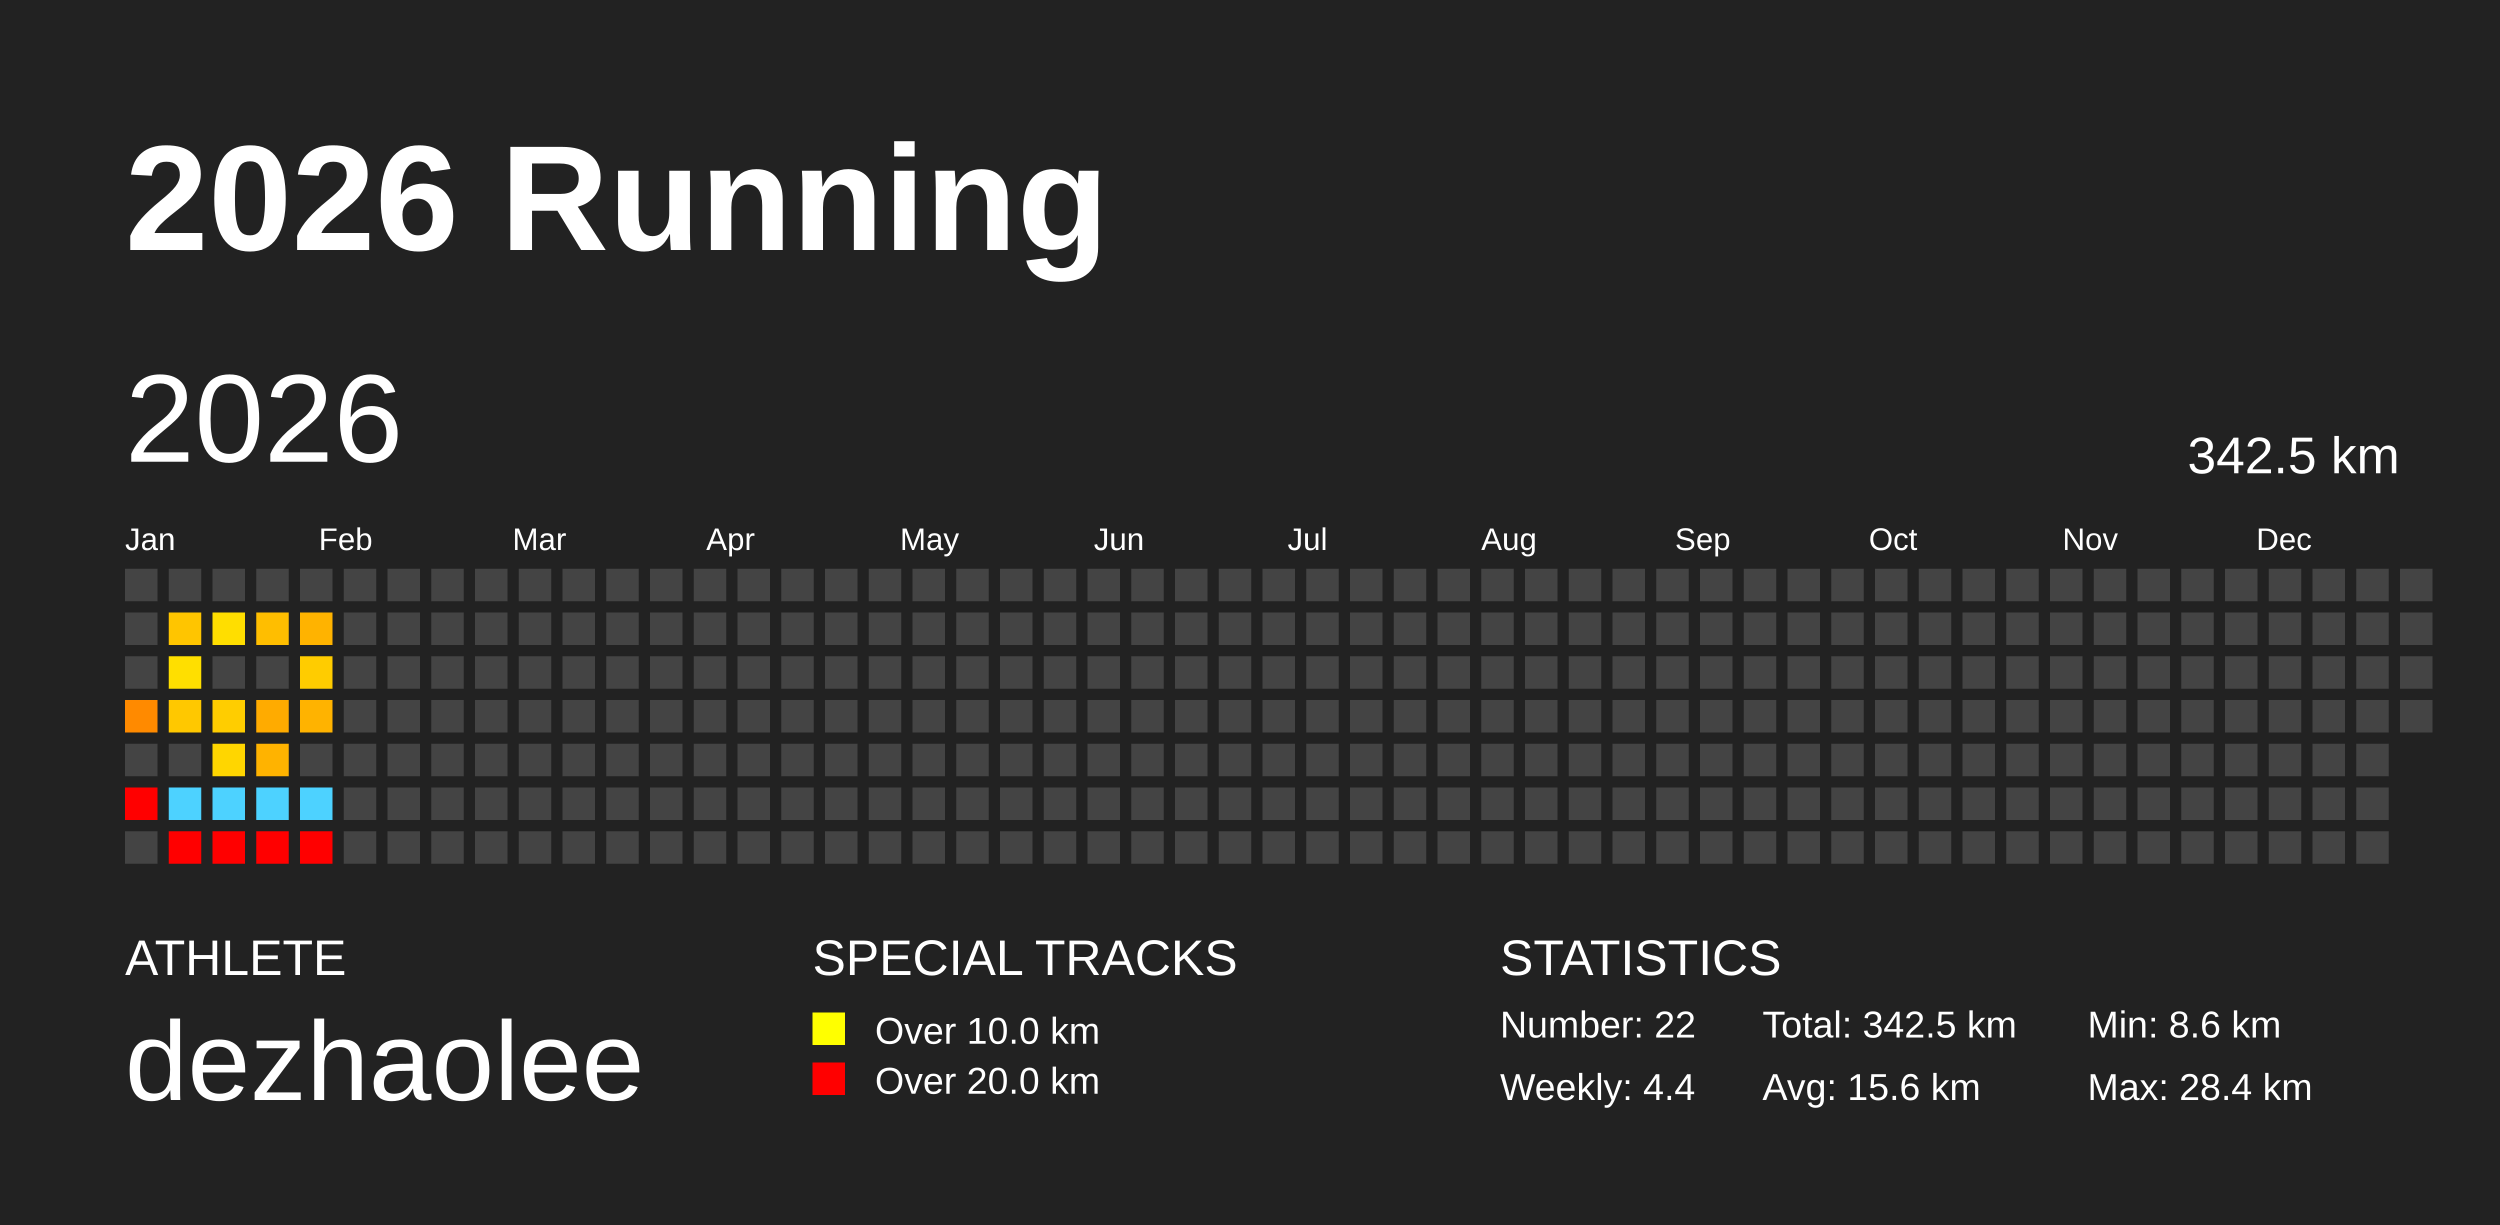
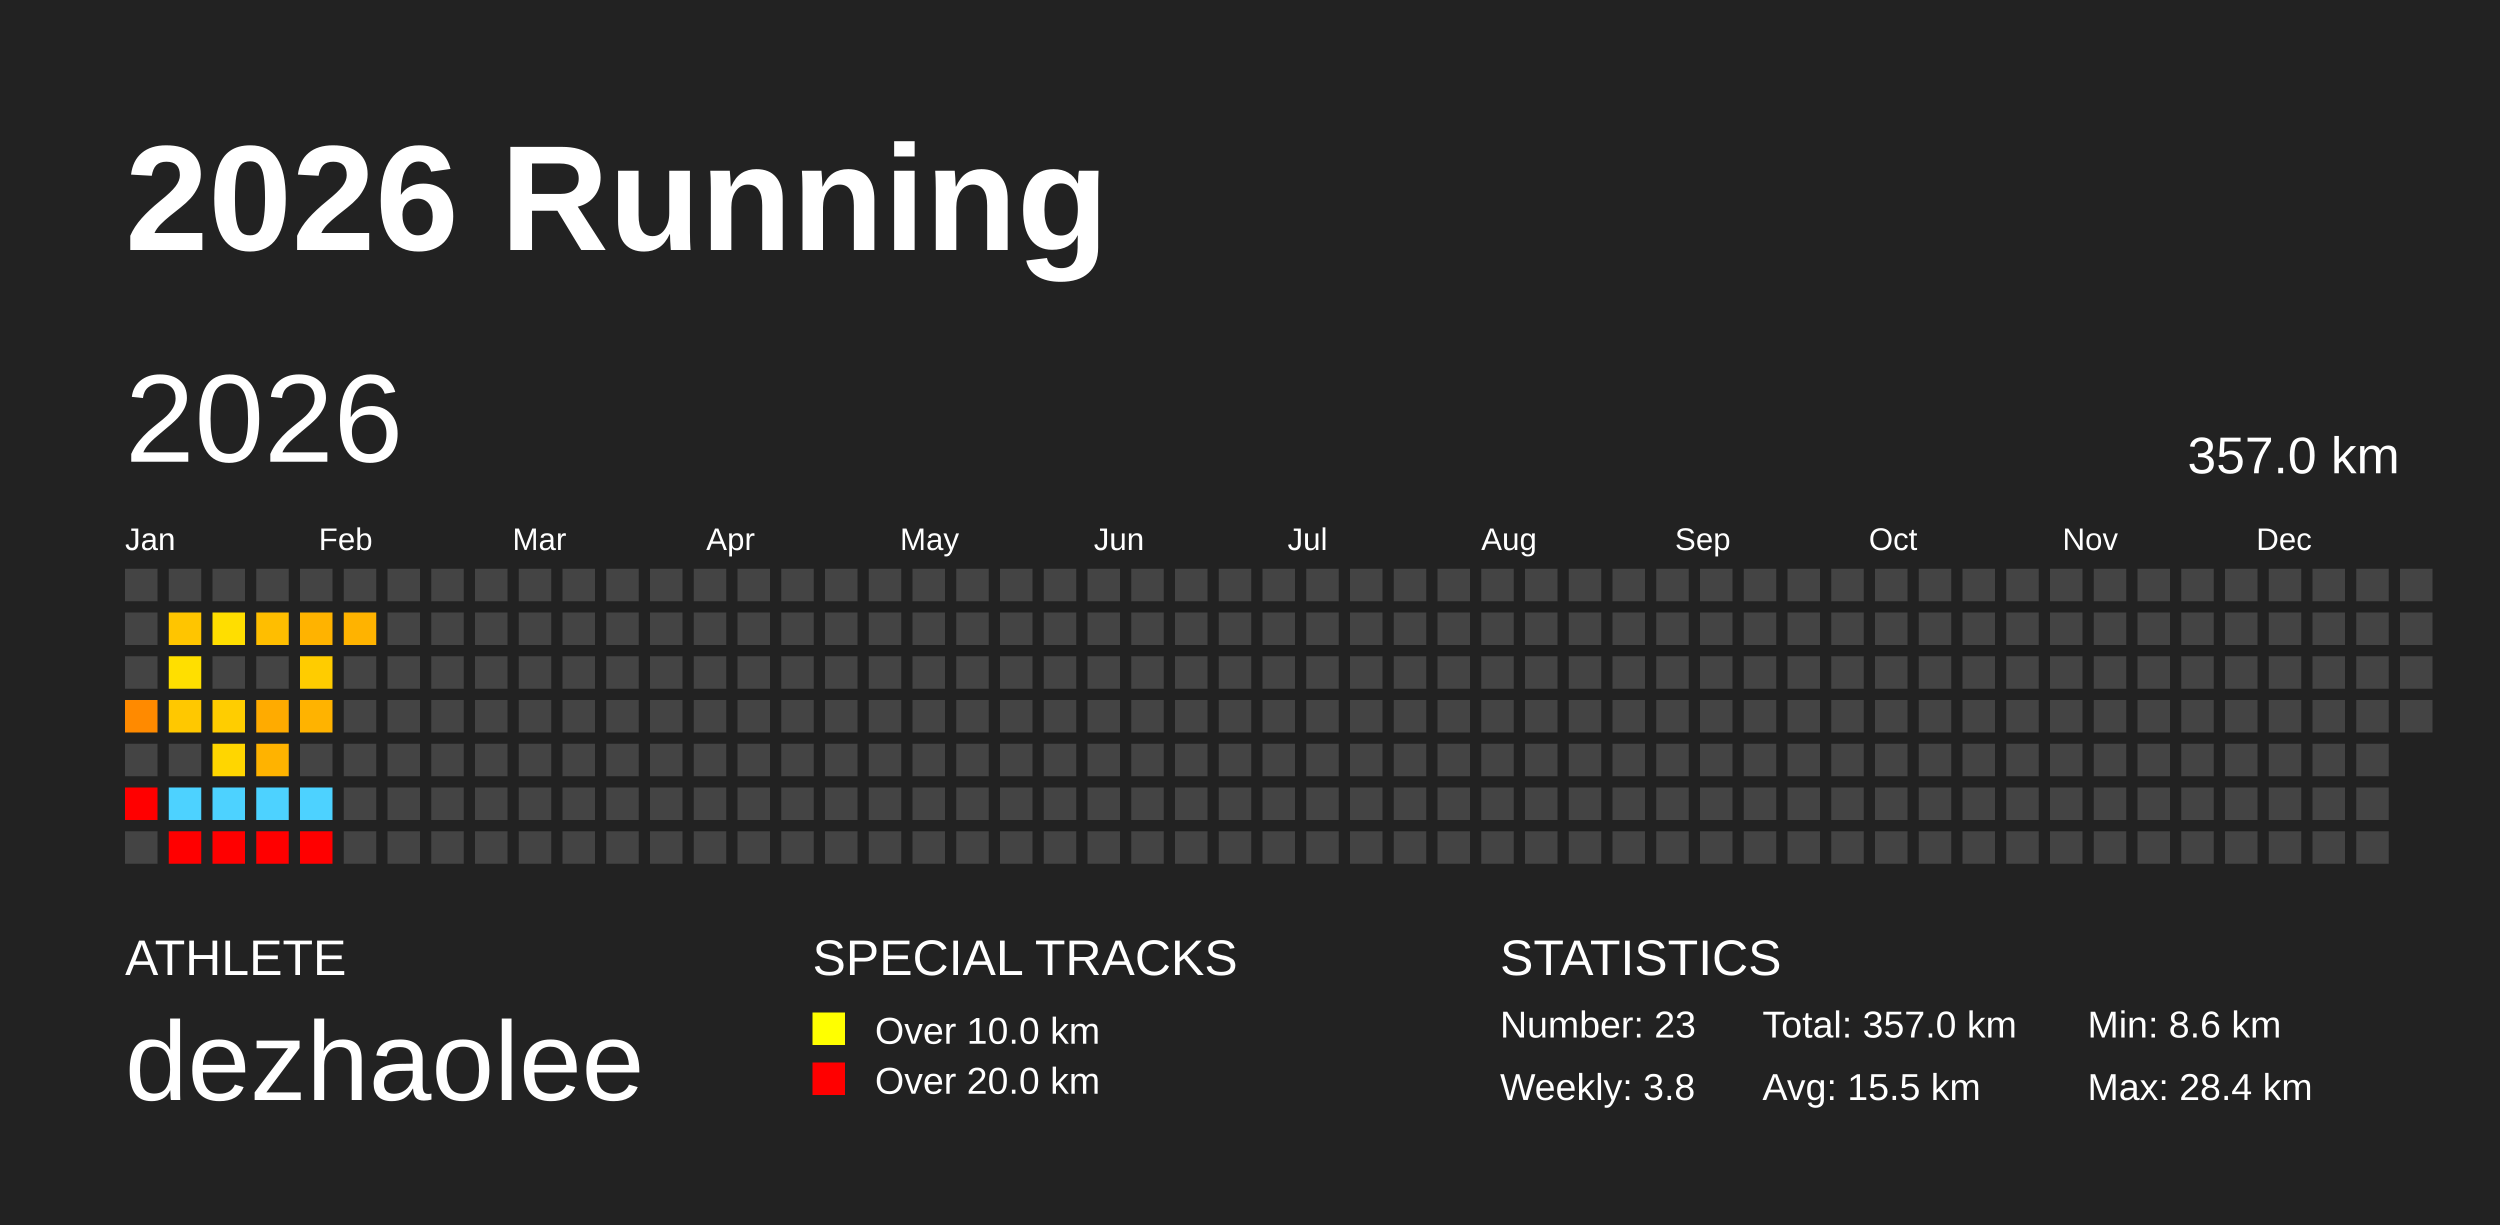
<svg xmlns="http://www.w3.org/2000/svg" baseProfile="full" height="98mm" version="1.1" viewBox="0,0,200,98" width="200mm">
  <defs />
  <rect fill="#222222" height="98" width="200" x="0" y="0" />
  <text fill="#FFFFFF" style="font-size:12px; font-family:Arial; font-weight:bold;" x="10" y="20">2026 Running</text>
  <text fill="#FFFFFF" style="font-size:4px; font-family:Arial" x="10" y="78">ATHLETE</text>
  <text fill="#FFFFFF" style="font-size:9px; font-family:Arial" x="10" y="88">dezhaolee</text>
  <text fill="#FFFFFF" style="font-size:4px; font-family:Arial" x="65" y="78">SPECIAL TRACKS</text>
  <rect fill="yellow" height="2.6" width="2.6" x="65" y="81" />
  <text fill="#FFFFFF" style="font-size:3px; font-family:Arial" x="70" y="83.5">Over 10.0 km</text>
  <rect fill="red" height="2.6" width="2.6" x="65" y="85" />
  <text fill="#FFFFFF" style="font-size:3px; font-family:Arial" x="70" y="87.5">Over 20.0 km</text>
  <text fill="#FFFFFF" style="font-size:4px; font-family:Arial" x="120" y="78">STATISTICS</text>
-   <text fill="#FFFFFF" style="font-size:3px; font-family:Arial" x="120" y="83">Number: 22</text>
-   <text fill="#FFFFFF" style="font-size:3px; font-family:Arial" x="120" y="88">Weekly: 4.4</text>
-   <text fill="#FFFFFF" style="font-size:3px; font-family:Arial" x="141" y="83">Total: 342.5 km</text>
-   <text fill="#FFFFFF" style="font-size:3px; font-family:Arial" x="141" y="88">Avg: 15.6 km</text>
+   <text fill="#FFFFFF" style="font-size:3px; font-family:Arial" x="120" y="83">Number: 23</text>
+   <text fill="#FFFFFF" style="font-size:3px; font-family:Arial" x="120" y="88">Weekly: 3.8</text>
+   <text fill="#FFFFFF" style="font-size:3px; font-family:Arial" x="141" y="83">Total: 357.0 km</text>
+   <text fill="#FFFFFF" style="font-size:3px; font-family:Arial" x="141" y="88">Avg: 15.5 km</text>
  <text fill="#FFFFFF" style="font-size:3px; font-family:Arial" x="167" y="83">Min: 8.6 km</text>
  <text fill="#FFFFFF" style="font-size:3px; font-family:Arial" x="167" y="88">Max: 28.4 km</text>
  <text dominant-baseline="hanging" fill="#FFFFFF" style="font-size:10.0px; font-family:Arial;" x="10" y="30">2026</text>
-   <text dominant-baseline="hanging" fill="#FFFFFF" style="font-size:4.125px; font-family:Arial;" x="175" y="35">342.5 km</text>
+   <text dominant-baseline="hanging" fill="#FFFFFF" style="font-size:4.125px; font-family:Arial;" x="175" y="35">357.0 km</text>
  <text fill="#FFFFFF" style="font-size:2.5px; font-family:Arial" x="10.0" y="44">Jan</text>
  <text fill="#FFFFFF" style="font-size:2.5px; font-family:Arial" x="25.5" y="44">Feb</text>
  <text fill="#FFFFFF" style="font-size:2.5px; font-family:Arial" x="41.0" y="44">Mar</text>
  <text fill="#FFFFFF" style="font-size:2.5px; font-family:Arial" x="56.5" y="44">Apr</text>
  <text fill="#FFFFFF" style="font-size:2.5px; font-family:Arial" x="72.0" y="44">May</text>
  <text fill="#FFFFFF" style="font-size:2.5px; font-family:Arial" x="87.5" y="44">Jun</text>
  <text fill="#FFFFFF" style="font-size:2.5px; font-family:Arial" x="103.0" y="44">Jul</text>
  <text fill="#FFFFFF" style="font-size:2.5px; font-family:Arial" x="118.5" y="44">Aug</text>
  <text fill="#FFFFFF" style="font-size:2.5px; font-family:Arial" x="134.0" y="44">Sep</text>
  <text fill="#FFFFFF" style="font-size:2.5px; font-family:Arial" x="149.5" y="44">Oct</text>
  <text fill="#FFFFFF" style="font-size:2.5px; font-family:Arial" x="165.0" y="44">Nov</text>
  <text fill="#FFFFFF" style="font-size:2.5px; font-family:Arial" x="180.5" y="44">Dec</text>
  <rect fill="#444444" height="2.6" width="2.6" x="10.0" y="45.5" />
  <rect fill="#444444" height="2.6" width="2.6" x="10.0" y="49.0" />
  <rect fill="#444444" height="2.6" width="2.6" x="10.0" y="52.5" />
  <rect fill="#ff8a00" height="2.6" width="2.6" x="10.0" y="56.0" />
  <rect fill="#444444" height="2.6" width="2.6" x="10.0" y="59.5" />
  <rect fill="red" height="2.6" width="2.6" x="10.0" y="63.0" />
  <rect fill="#444444" height="2.6" width="2.6" x="10.0" y="66.5" />
  <rect fill="#444444" height="2.6" width="2.6" x="13.5" y="45.5" />
  <rect fill="#ffc500" height="2.6" width="2.6" x="13.5" y="49.0" />
  <rect fill="#ffdf00" height="2.6" width="2.6" x="13.5" y="52.5" />
  <rect fill="#ffc800" height="2.6" width="2.6" x="13.5" y="56.0" />
  <rect fill="#444444" height="2.6" width="2.6" x="13.5" y="59.5" />
  <rect fill="#4dd2ff" height="2.6" width="2.6" x="13.5" y="63.0" />
  <rect fill="red" height="2.6" width="2.6" x="13.5" y="66.5" />
  <rect fill="#444444" height="2.6" width="2.6" x="17.0" y="45.5" />
  <rect fill="#ffde00" height="2.6" width="2.6" x="17.0" y="49.0" />
  <rect fill="#444444" height="2.6" width="2.6" x="17.0" y="52.5" />
  <rect fill="#ffcd00" height="2.6" width="2.6" x="17.0" y="56.0" />
  <rect fill="#ffd600" height="2.6" width="2.6" x="17.0" y="59.5" />
  <rect fill="#4dd2ff" height="2.6" width="2.6" x="17.0" y="63.0" />
  <rect fill="red" height="2.6" width="2.6" x="17.0" y="66.5" />
  <rect fill="#444444" height="2.6" width="2.6" x="20.5" y="45.5" />
  <rect fill="#ffbe00" height="2.6" width="2.6" x="20.5" y="49.0" />
  <rect fill="#444444" height="2.6" width="2.6" x="20.5" y="52.5" />
  <rect fill="#ffab00" height="2.6" width="2.6" x="20.5" y="56.0" />
  <rect fill="#ffb300" height="2.6" width="2.6" x="20.5" y="59.5" />
  <rect fill="#4dd2ff" height="2.6" width="2.6" x="20.5" y="63.0" />
  <rect fill="red" height="2.6" width="2.6" x="20.5" y="66.5" />
  <rect fill="#444444" height="2.6" width="2.6" x="24.0" y="45.5" />
  <rect fill="#ffb300" height="2.6" width="2.6" x="24.0" y="49.0" />
  <rect fill="#ffcc00" height="2.6" width="2.6" x="24.0" y="52.5" />
  <rect fill="#ffb300" height="2.6" width="2.6" x="24.0" y="56.0" />
  <rect fill="#444444" height="2.6" width="2.6" x="24.0" y="59.5" />
  <rect fill="#4dd2ff" height="2.6" width="2.6" x="24.0" y="63.0" />
  <rect fill="red" height="2.6" width="2.6" x="24.0" y="66.5" />
  <rect fill="#444444" height="2.6" width="2.6" x="27.5" y="45.5" />
-   <rect fill="#444444" height="2.6" width="2.6" x="27.5" y="49.0" />
+   <rect fill="#ffb300" height="2.6" width="2.6" x="27.5" y="49.0" />
  <rect fill="#444444" height="2.6" width="2.6" x="27.5" y="52.5" />
  <rect fill="#444444" height="2.6" width="2.6" x="27.5" y="56.0" />
  <rect fill="#444444" height="2.6" width="2.6" x="27.5" y="59.5" />
  <rect fill="#444444" height="2.6" width="2.6" x="27.5" y="63.0" />
  <rect fill="#444444" height="2.6" width="2.6" x="27.5" y="66.5" />
  <rect fill="#444444" height="2.6" width="2.6" x="31.0" y="45.5" />
  <rect fill="#444444" height="2.6" width="2.6" x="31.0" y="49.0" />
  <rect fill="#444444" height="2.6" width="2.6" x="31.0" y="52.5" />
  <rect fill="#444444" height="2.6" width="2.6" x="31.0" y="56.0" />
  <rect fill="#444444" height="2.6" width="2.6" x="31.0" y="59.5" />
  <rect fill="#444444" height="2.6" width="2.6" x="31.0" y="63.0" />
  <rect fill="#444444" height="2.6" width="2.6" x="31.0" y="66.5" />
  <rect fill="#444444" height="2.6" width="2.6" x="34.5" y="45.5" />
  <rect fill="#444444" height="2.6" width="2.6" x="34.5" y="49.0" />
  <rect fill="#444444" height="2.6" width="2.6" x="34.5" y="52.5" />
  <rect fill="#444444" height="2.6" width="2.6" x="34.5" y="56.0" />
  <rect fill="#444444" height="2.6" width="2.6" x="34.5" y="59.5" />
  <rect fill="#444444" height="2.6" width="2.6" x="34.5" y="63.0" />
  <rect fill="#444444" height="2.6" width="2.6" x="34.5" y="66.5" />
  <rect fill="#444444" height="2.6" width="2.6" x="38.0" y="45.5" />
  <rect fill="#444444" height="2.6" width="2.6" x="38.0" y="49.0" />
  <rect fill="#444444" height="2.6" width="2.6" x="38.0" y="52.5" />
  <rect fill="#444444" height="2.6" width="2.6" x="38.0" y="56.0" />
  <rect fill="#444444" height="2.6" width="2.6" x="38.0" y="59.5" />
  <rect fill="#444444" height="2.6" width="2.6" x="38.0" y="63.0" />
  <rect fill="#444444" height="2.6" width="2.6" x="38.0" y="66.5" />
  <rect fill="#444444" height="2.6" width="2.6" x="41.5" y="45.5" />
  <rect fill="#444444" height="2.6" width="2.6" x="41.5" y="49.0" />
  <rect fill="#444444" height="2.6" width="2.6" x="41.5" y="52.5" />
  <rect fill="#444444" height="2.6" width="2.6" x="41.5" y="56.0" />
  <rect fill="#444444" height="2.6" width="2.6" x="41.5" y="59.5" />
  <rect fill="#444444" height="2.6" width="2.6" x="41.5" y="63.0" />
  <rect fill="#444444" height="2.6" width="2.6" x="41.5" y="66.5" />
  <rect fill="#444444" height="2.6" width="2.6" x="45.0" y="45.5" />
  <rect fill="#444444" height="2.6" width="2.6" x="45.0" y="49.0" />
  <rect fill="#444444" height="2.6" width="2.6" x="45.0" y="52.5" />
  <rect fill="#444444" height="2.6" width="2.6" x="45.0" y="56.0" />
  <rect fill="#444444" height="2.6" width="2.6" x="45.0" y="59.5" />
  <rect fill="#444444" height="2.6" width="2.6" x="45.0" y="63.0" />
  <rect fill="#444444" height="2.6" width="2.6" x="45.0" y="66.5" />
  <rect fill="#444444" height="2.6" width="2.6" x="48.5" y="45.5" />
  <rect fill="#444444" height="2.6" width="2.6" x="48.5" y="49.0" />
  <rect fill="#444444" height="2.6" width="2.6" x="48.5" y="52.5" />
  <rect fill="#444444" height="2.6" width="2.6" x="48.5" y="56.0" />
  <rect fill="#444444" height="2.6" width="2.6" x="48.5" y="59.5" />
  <rect fill="#444444" height="2.6" width="2.6" x="48.5" y="63.0" />
  <rect fill="#444444" height="2.6" width="2.6" x="48.5" y="66.5" />
  <rect fill="#444444" height="2.6" width="2.6" x="52.0" y="45.5" />
  <rect fill="#444444" height="2.6" width="2.6" x="52.0" y="49.0" />
  <rect fill="#444444" height="2.6" width="2.6" x="52.0" y="52.5" />
  <rect fill="#444444" height="2.6" width="2.6" x="52.0" y="56.0" />
  <rect fill="#444444" height="2.6" width="2.6" x="52.0" y="59.5" />
  <rect fill="#444444" height="2.6" width="2.6" x="52.0" y="63.0" />
  <rect fill="#444444" height="2.6" width="2.6" x="52.0" y="66.5" />
  <rect fill="#444444" height="2.6" width="2.6" x="55.5" y="45.5" />
  <rect fill="#444444" height="2.6" width="2.6" x="55.5" y="49.0" />
  <rect fill="#444444" height="2.6" width="2.6" x="55.5" y="52.5" />
  <rect fill="#444444" height="2.6" width="2.6" x="55.5" y="56.0" />
  <rect fill="#444444" height="2.6" width="2.6" x="55.5" y="59.5" />
  <rect fill="#444444" height="2.6" width="2.6" x="55.5" y="63.0" />
  <rect fill="#444444" height="2.6" width="2.6" x="55.5" y="66.5" />
  <rect fill="#444444" height="2.6" width="2.6" x="59.0" y="45.5" />
  <rect fill="#444444" height="2.6" width="2.6" x="59.0" y="49.0" />
  <rect fill="#444444" height="2.6" width="2.6" x="59.0" y="52.5" />
  <rect fill="#444444" height="2.6" width="2.6" x="59.0" y="56.0" />
  <rect fill="#444444" height="2.6" width="2.6" x="59.0" y="59.5" />
  <rect fill="#444444" height="2.6" width="2.6" x="59.0" y="63.0" />
  <rect fill="#444444" height="2.6" width="2.6" x="59.0" y="66.5" />
  <rect fill="#444444" height="2.6" width="2.6" x="62.5" y="45.5" />
  <rect fill="#444444" height="2.6" width="2.6" x="62.5" y="49.0" />
  <rect fill="#444444" height="2.6" width="2.6" x="62.5" y="52.5" />
  <rect fill="#444444" height="2.6" width="2.6" x="62.5" y="56.0" />
  <rect fill="#444444" height="2.6" width="2.6" x="62.5" y="59.5" />
  <rect fill="#444444" height="2.6" width="2.6" x="62.5" y="63.0" />
  <rect fill="#444444" height="2.6" width="2.6" x="62.5" y="66.5" />
  <rect fill="#444444" height="2.6" width="2.6" x="66.0" y="45.5" />
  <rect fill="#444444" height="2.6" width="2.6" x="66.0" y="49.0" />
  <rect fill="#444444" height="2.6" width="2.6" x="66.0" y="52.5" />
  <rect fill="#444444" height="2.6" width="2.6" x="66.0" y="56.0" />
  <rect fill="#444444" height="2.6" width="2.6" x="66.0" y="59.5" />
  <rect fill="#444444" height="2.6" width="2.6" x="66.0" y="63.0" />
  <rect fill="#444444" height="2.6" width="2.6" x="66.0" y="66.5" />
  <rect fill="#444444" height="2.6" width="2.6" x="69.5" y="45.5" />
  <rect fill="#444444" height="2.6" width="2.6" x="69.5" y="49.0" />
  <rect fill="#444444" height="2.6" width="2.6" x="69.5" y="52.5" />
  <rect fill="#444444" height="2.6" width="2.6" x="69.5" y="56.0" />
  <rect fill="#444444" height="2.6" width="2.6" x="69.5" y="59.5" />
  <rect fill="#444444" height="2.6" width="2.6" x="69.5" y="63.0" />
  <rect fill="#444444" height="2.6" width="2.6" x="69.5" y="66.5" />
  <rect fill="#444444" height="2.6" width="2.6" x="73.0" y="45.5" />
  <rect fill="#444444" height="2.6" width="2.6" x="73.0" y="49.0" />
  <rect fill="#444444" height="2.6" width="2.6" x="73.0" y="52.5" />
  <rect fill="#444444" height="2.6" width="2.6" x="73.0" y="56.0" />
  <rect fill="#444444" height="2.6" width="2.6" x="73.0" y="59.5" />
  <rect fill="#444444" height="2.6" width="2.6" x="73.0" y="63.0" />
  <rect fill="#444444" height="2.6" width="2.6" x="73.0" y="66.5" />
  <rect fill="#444444" height="2.6" width="2.6" x="76.5" y="45.5" />
  <rect fill="#444444" height="2.6" width="2.6" x="76.5" y="49.0" />
  <rect fill="#444444" height="2.6" width="2.6" x="76.5" y="52.5" />
  <rect fill="#444444" height="2.6" width="2.6" x="76.5" y="56.0" />
  <rect fill="#444444" height="2.6" width="2.6" x="76.5" y="59.5" />
  <rect fill="#444444" height="2.6" width="2.6" x="76.5" y="63.0" />
  <rect fill="#444444" height="2.6" width="2.6" x="76.5" y="66.5" />
  <rect fill="#444444" height="2.6" width="2.6" x="80.0" y="45.5" />
  <rect fill="#444444" height="2.6" width="2.6" x="80.0" y="49.0" />
  <rect fill="#444444" height="2.6" width="2.6" x="80.0" y="52.5" />
  <rect fill="#444444" height="2.6" width="2.6" x="80.0" y="56.0" />
  <rect fill="#444444" height="2.6" width="2.6" x="80.0" y="59.5" />
  <rect fill="#444444" height="2.6" width="2.6" x="80.0" y="63.0" />
  <rect fill="#444444" height="2.6" width="2.6" x="80.0" y="66.5" />
  <rect fill="#444444" height="2.6" width="2.6" x="83.5" y="45.5" />
  <rect fill="#444444" height="2.6" width="2.6" x="83.5" y="49.0" />
  <rect fill="#444444" height="2.6" width="2.6" x="83.5" y="52.5" />
  <rect fill="#444444" height="2.6" width="2.6" x="83.5" y="56.0" />
  <rect fill="#444444" height="2.6" width="2.6" x="83.5" y="59.5" />
  <rect fill="#444444" height="2.6" width="2.6" x="83.5" y="63.0" />
  <rect fill="#444444" height="2.6" width="2.6" x="83.5" y="66.5" />
  <rect fill="#444444" height="2.6" width="2.6" x="87.0" y="45.5" />
  <rect fill="#444444" height="2.6" width="2.6" x="87.0" y="49.0" />
  <rect fill="#444444" height="2.6" width="2.6" x="87.0" y="52.5" />
  <rect fill="#444444" height="2.6" width="2.6" x="87.0" y="56.0" />
  <rect fill="#444444" height="2.6" width="2.6" x="87.0" y="59.5" />
  <rect fill="#444444" height="2.6" width="2.6" x="87.0" y="63.0" />
  <rect fill="#444444" height="2.6" width="2.6" x="87.0" y="66.5" />
  <rect fill="#444444" height="2.6" width="2.6" x="90.5" y="45.5" />
  <rect fill="#444444" height="2.6" width="2.6" x="90.5" y="49.0" />
  <rect fill="#444444" height="2.6" width="2.6" x="90.5" y="52.5" />
  <rect fill="#444444" height="2.6" width="2.6" x="90.5" y="56.0" />
  <rect fill="#444444" height="2.6" width="2.6" x="90.5" y="59.5" />
  <rect fill="#444444" height="2.6" width="2.6" x="90.5" y="63.0" />
  <rect fill="#444444" height="2.6" width="2.6" x="90.5" y="66.5" />
  <rect fill="#444444" height="2.6" width="2.6" x="94.0" y="45.5" />
  <rect fill="#444444" height="2.6" width="2.6" x="94.0" y="49.0" />
  <rect fill="#444444" height="2.6" width="2.6" x="94.0" y="52.5" />
  <rect fill="#444444" height="2.6" width="2.6" x="94.0" y="56.0" />
  <rect fill="#444444" height="2.6" width="2.6" x="94.0" y="59.5" />
  <rect fill="#444444" height="2.6" width="2.6" x="94.0" y="63.0" />
  <rect fill="#444444" height="2.6" width="2.6" x="94.0" y="66.5" />
  <rect fill="#444444" height="2.6" width="2.6" x="97.5" y="45.5" />
  <rect fill="#444444" height="2.6" width="2.6" x="97.5" y="49.0" />
  <rect fill="#444444" height="2.6" width="2.6" x="97.5" y="52.5" />
  <rect fill="#444444" height="2.6" width="2.6" x="97.5" y="56.0" />
  <rect fill="#444444" height="2.6" width="2.6" x="97.5" y="59.5" />
  <rect fill="#444444" height="2.6" width="2.6" x="97.5" y="63.0" />
  <rect fill="#444444" height="2.6" width="2.6" x="97.5" y="66.5" />
  <rect fill="#444444" height="2.6" width="2.6" x="101.0" y="45.5" />
  <rect fill="#444444" height="2.6" width="2.6" x="101.0" y="49.0" />
  <rect fill="#444444" height="2.6" width="2.6" x="101.0" y="52.5" />
  <rect fill="#444444" height="2.6" width="2.6" x="101.0" y="56.0" />
  <rect fill="#444444" height="2.6" width="2.6" x="101.0" y="59.5" />
  <rect fill="#444444" height="2.6" width="2.6" x="101.0" y="63.0" />
  <rect fill="#444444" height="2.6" width="2.6" x="101.0" y="66.5" />
  <rect fill="#444444" height="2.6" width="2.6" x="104.5" y="45.5" />
  <rect fill="#444444" height="2.6" width="2.6" x="104.5" y="49.0" />
  <rect fill="#444444" height="2.6" width="2.6" x="104.5" y="52.5" />
  <rect fill="#444444" height="2.6" width="2.6" x="104.5" y="56.0" />
  <rect fill="#444444" height="2.6" width="2.6" x="104.5" y="59.5" />
  <rect fill="#444444" height="2.6" width="2.6" x="104.5" y="63.0" />
  <rect fill="#444444" height="2.6" width="2.6" x="104.5" y="66.5" />
  <rect fill="#444444" height="2.6" width="2.6" x="108.0" y="45.5" />
  <rect fill="#444444" height="2.6" width="2.6" x="108.0" y="49.0" />
  <rect fill="#444444" height="2.6" width="2.6" x="108.0" y="52.5" />
  <rect fill="#444444" height="2.6" width="2.6" x="108.0" y="56.0" />
  <rect fill="#444444" height="2.6" width="2.6" x="108.0" y="59.5" />
  <rect fill="#444444" height="2.6" width="2.6" x="108.0" y="63.0" />
  <rect fill="#444444" height="2.6" width="2.6" x="108.0" y="66.5" />
  <rect fill="#444444" height="2.6" width="2.6" x="111.5" y="45.5" />
  <rect fill="#444444" height="2.6" width="2.6" x="111.5" y="49.0" />
  <rect fill="#444444" height="2.6" width="2.6" x="111.5" y="52.5" />
  <rect fill="#444444" height="2.6" width="2.6" x="111.5" y="56.0" />
  <rect fill="#444444" height="2.6" width="2.6" x="111.5" y="59.5" />
  <rect fill="#444444" height="2.6" width="2.6" x="111.5" y="63.0" />
  <rect fill="#444444" height="2.6" width="2.6" x="111.5" y="66.5" />
  <rect fill="#444444" height="2.6" width="2.6" x="115.0" y="45.5" />
  <rect fill="#444444" height="2.6" width="2.6" x="115.0" y="49.0" />
  <rect fill="#444444" height="2.6" width="2.6" x="115.0" y="52.5" />
  <rect fill="#444444" height="2.6" width="2.6" x="115.0" y="56.0" />
  <rect fill="#444444" height="2.6" width="2.6" x="115.0" y="59.5" />
  <rect fill="#444444" height="2.6" width="2.6" x="115.0" y="63.0" />
  <rect fill="#444444" height="2.6" width="2.6" x="115.0" y="66.5" />
  <rect fill="#444444" height="2.6" width="2.6" x="118.5" y="45.5" />
  <rect fill="#444444" height="2.6" width="2.6" x="118.5" y="49.0" />
  <rect fill="#444444" height="2.6" width="2.6" x="118.5" y="52.5" />
  <rect fill="#444444" height="2.6" width="2.6" x="118.5" y="56.0" />
  <rect fill="#444444" height="2.6" width="2.6" x="118.5" y="59.5" />
  <rect fill="#444444" height="2.6" width="2.6" x="118.5" y="63.0" />
  <rect fill="#444444" height="2.6" width="2.6" x="118.5" y="66.5" />
  <rect fill="#444444" height="2.6" width="2.6" x="122.0" y="45.5" />
  <rect fill="#444444" height="2.6" width="2.6" x="122.0" y="49.0" />
  <rect fill="#444444" height="2.6" width="2.6" x="122.0" y="52.5" />
  <rect fill="#444444" height="2.6" width="2.6" x="122.0" y="56.0" />
  <rect fill="#444444" height="2.6" width="2.6" x="122.0" y="59.5" />
  <rect fill="#444444" height="2.6" width="2.6" x="122.0" y="63.0" />
  <rect fill="#444444" height="2.6" width="2.6" x="122.0" y="66.5" />
  <rect fill="#444444" height="2.6" width="2.6" x="125.5" y="45.5" />
  <rect fill="#444444" height="2.6" width="2.6" x="125.5" y="49.0" />
  <rect fill="#444444" height="2.6" width="2.6" x="125.5" y="52.5" />
  <rect fill="#444444" height="2.6" width="2.6" x="125.5" y="56.0" />
  <rect fill="#444444" height="2.6" width="2.6" x="125.5" y="59.5" />
  <rect fill="#444444" height="2.6" width="2.6" x="125.5" y="63.0" />
  <rect fill="#444444" height="2.6" width="2.6" x="125.5" y="66.5" />
  <rect fill="#444444" height="2.6" width="2.6" x="129.0" y="45.5" />
  <rect fill="#444444" height="2.6" width="2.6" x="129.0" y="49.0" />
  <rect fill="#444444" height="2.6" width="2.6" x="129.0" y="52.5" />
  <rect fill="#444444" height="2.6" width="2.6" x="129.0" y="56.0" />
  <rect fill="#444444" height="2.6" width="2.6" x="129.0" y="59.5" />
  <rect fill="#444444" height="2.6" width="2.6" x="129.0" y="63.0" />
  <rect fill="#444444" height="2.6" width="2.6" x="129.0" y="66.5" />
  <rect fill="#444444" height="2.6" width="2.6" x="132.5" y="45.5" />
  <rect fill="#444444" height="2.6" width="2.6" x="132.5" y="49.0" />
  <rect fill="#444444" height="2.6" width="2.6" x="132.5" y="52.5" />
  <rect fill="#444444" height="2.6" width="2.6" x="132.5" y="56.0" />
  <rect fill="#444444" height="2.6" width="2.6" x="132.5" y="59.5" />
  <rect fill="#444444" height="2.6" width="2.6" x="132.5" y="63.0" />
  <rect fill="#444444" height="2.6" width="2.6" x="132.5" y="66.5" />
  <rect fill="#444444" height="2.6" width="2.6" x="136.0" y="45.5" />
  <rect fill="#444444" height="2.6" width="2.6" x="136.0" y="49.0" />
  <rect fill="#444444" height="2.6" width="2.6" x="136.0" y="52.5" />
  <rect fill="#444444" height="2.6" width="2.6" x="136.0" y="56.0" />
  <rect fill="#444444" height="2.6" width="2.6" x="136.0" y="59.5" />
  <rect fill="#444444" height="2.6" width="2.6" x="136.0" y="63.0" />
  <rect fill="#444444" height="2.6" width="2.6" x="136.0" y="66.5" />
  <rect fill="#444444" height="2.6" width="2.6" x="139.5" y="45.5" />
  <rect fill="#444444" height="2.6" width="2.6" x="139.5" y="49.0" />
  <rect fill="#444444" height="2.6" width="2.6" x="139.5" y="52.5" />
  <rect fill="#444444" height="2.6" width="2.6" x="139.5" y="56.0" />
  <rect fill="#444444" height="2.6" width="2.6" x="139.5" y="59.5" />
  <rect fill="#444444" height="2.6" width="2.6" x="139.5" y="63.0" />
  <rect fill="#444444" height="2.6" width="2.6" x="139.5" y="66.5" />
  <rect fill="#444444" height="2.6" width="2.6" x="143.0" y="45.5" />
  <rect fill="#444444" height="2.6" width="2.6" x="143.0" y="49.0" />
  <rect fill="#444444" height="2.6" width="2.6" x="143.0" y="52.5" />
  <rect fill="#444444" height="2.6" width="2.6" x="143.0" y="56.0" />
  <rect fill="#444444" height="2.6" width="2.6" x="143.0" y="59.5" />
  <rect fill="#444444" height="2.6" width="2.6" x="143.0" y="63.0" />
  <rect fill="#444444" height="2.6" width="2.6" x="143.0" y="66.5" />
  <rect fill="#444444" height="2.6" width="2.6" x="146.5" y="45.5" />
  <rect fill="#444444" height="2.6" width="2.6" x="146.5" y="49.0" />
  <rect fill="#444444" height="2.6" width="2.6" x="146.5" y="52.5" />
  <rect fill="#444444" height="2.6" width="2.6" x="146.5" y="56.0" />
  <rect fill="#444444" height="2.6" width="2.6" x="146.5" y="59.5" />
  <rect fill="#444444" height="2.6" width="2.6" x="146.5" y="63.0" />
  <rect fill="#444444" height="2.6" width="2.6" x="146.5" y="66.5" />
  <rect fill="#444444" height="2.6" width="2.6" x="150.0" y="45.5" />
  <rect fill="#444444" height="2.6" width="2.6" x="150.0" y="49.0" />
  <rect fill="#444444" height="2.6" width="2.6" x="150.0" y="52.5" />
  <rect fill="#444444" height="2.6" width="2.6" x="150.0" y="56.0" />
  <rect fill="#444444" height="2.6" width="2.6" x="150.0" y="59.5" />
  <rect fill="#444444" height="2.6" width="2.6" x="150.0" y="63.0" />
  <rect fill="#444444" height="2.6" width="2.6" x="150.0" y="66.5" />
  <rect fill="#444444" height="2.6" width="2.6" x="153.5" y="45.5" />
  <rect fill="#444444" height="2.6" width="2.6" x="153.5" y="49.0" />
  <rect fill="#444444" height="2.6" width="2.6" x="153.5" y="52.5" />
  <rect fill="#444444" height="2.6" width="2.6" x="153.5" y="56.0" />
  <rect fill="#444444" height="2.6" width="2.6" x="153.5" y="59.5" />
  <rect fill="#444444" height="2.6" width="2.6" x="153.5" y="63.0" />
  <rect fill="#444444" height="2.6" width="2.6" x="153.5" y="66.5" />
  <rect fill="#444444" height="2.6" width="2.6" x="157.0" y="45.5" />
  <rect fill="#444444" height="2.6" width="2.6" x="157.0" y="49.0" />
  <rect fill="#444444" height="2.6" width="2.6" x="157.0" y="52.5" />
  <rect fill="#444444" height="2.6" width="2.6" x="157.0" y="56.0" />
  <rect fill="#444444" height="2.6" width="2.6" x="157.0" y="59.5" />
  <rect fill="#444444" height="2.6" width="2.6" x="157.0" y="63.0" />
  <rect fill="#444444" height="2.6" width="2.6" x="157.0" y="66.5" />
  <rect fill="#444444" height="2.6" width="2.6" x="160.5" y="45.5" />
  <rect fill="#444444" height="2.6" width="2.6" x="160.5" y="49.0" />
  <rect fill="#444444" height="2.6" width="2.6" x="160.5" y="52.5" />
  <rect fill="#444444" height="2.6" width="2.6" x="160.5" y="56.0" />
  <rect fill="#444444" height="2.6" width="2.6" x="160.5" y="59.5" />
  <rect fill="#444444" height="2.6" width="2.6" x="160.5" y="63.0" />
  <rect fill="#444444" height="2.6" width="2.6" x="160.5" y="66.5" />
  <rect fill="#444444" height="2.6" width="2.6" x="164.0" y="45.5" />
  <rect fill="#444444" height="2.6" width="2.6" x="164.0" y="49.0" />
  <rect fill="#444444" height="2.6" width="2.6" x="164.0" y="52.5" />
  <rect fill="#444444" height="2.6" width="2.6" x="164.0" y="56.0" />
  <rect fill="#444444" height="2.6" width="2.6" x="164.0" y="59.5" />
  <rect fill="#444444" height="2.6" width="2.6" x="164.0" y="63.0" />
  <rect fill="#444444" height="2.6" width="2.6" x="164.0" y="66.5" />
  <rect fill="#444444" height="2.6" width="2.6" x="167.5" y="45.5" />
  <rect fill="#444444" height="2.6" width="2.6" x="167.5" y="49.0" />
  <rect fill="#444444" height="2.6" width="2.6" x="167.5" y="52.5" />
  <rect fill="#444444" height="2.6" width="2.6" x="167.5" y="56.0" />
  <rect fill="#444444" height="2.6" width="2.6" x="167.5" y="59.5" />
  <rect fill="#444444" height="2.6" width="2.6" x="167.5" y="63.0" />
  <rect fill="#444444" height="2.6" width="2.6" x="167.5" y="66.5" />
  <rect fill="#444444" height="2.6" width="2.6" x="171.0" y="45.5" />
  <rect fill="#444444" height="2.6" width="2.6" x="171.0" y="49.0" />
  <rect fill="#444444" height="2.6" width="2.6" x="171.0" y="52.5" />
  <rect fill="#444444" height="2.6" width="2.6" x="171.0" y="56.0" />
  <rect fill="#444444" height="2.6" width="2.6" x="171.0" y="59.5" />
  <rect fill="#444444" height="2.6" width="2.6" x="171.0" y="63.0" />
  <rect fill="#444444" height="2.6" width="2.6" x="171.0" y="66.5" />
  <rect fill="#444444" height="2.6" width="2.6" x="174.5" y="45.5" />
  <rect fill="#444444" height="2.6" width="2.6" x="174.5" y="49.0" />
  <rect fill="#444444" height="2.6" width="2.6" x="174.5" y="52.5" />
  <rect fill="#444444" height="2.6" width="2.6" x="174.5" y="56.0" />
  <rect fill="#444444" height="2.6" width="2.6" x="174.5" y="59.5" />
  <rect fill="#444444" height="2.6" width="2.6" x="174.5" y="63.0" />
  <rect fill="#444444" height="2.6" width="2.6" x="174.5" y="66.5" />
  <rect fill="#444444" height="2.6" width="2.6" x="178.0" y="45.5" />
  <rect fill="#444444" height="2.6" width="2.6" x="178.0" y="49.0" />
  <rect fill="#444444" height="2.6" width="2.6" x="178.0" y="52.5" />
  <rect fill="#444444" height="2.6" width="2.6" x="178.0" y="56.0" />
  <rect fill="#444444" height="2.6" width="2.6" x="178.0" y="59.5" />
  <rect fill="#444444" height="2.6" width="2.6" x="178.0" y="63.0" />
  <rect fill="#444444" height="2.6" width="2.6" x="178.0" y="66.5" />
  <rect fill="#444444" height="2.6" width="2.6" x="181.5" y="45.5" />
  <rect fill="#444444" height="2.6" width="2.6" x="181.5" y="49.0" />
  <rect fill="#444444" height="2.6" width="2.6" x="181.5" y="52.5" />
  <rect fill="#444444" height="2.6" width="2.6" x="181.5" y="56.0" />
  <rect fill="#444444" height="2.6" width="2.6" x="181.5" y="59.5" />
  <rect fill="#444444" height="2.6" width="2.6" x="181.5" y="63.0" />
  <rect fill="#444444" height="2.6" width="2.6" x="181.5" y="66.5" />
  <rect fill="#444444" height="2.6" width="2.6" x="185.0" y="45.5" />
  <rect fill="#444444" height="2.6" width="2.6" x="185.0" y="49.0" />
  <rect fill="#444444" height="2.6" width="2.6" x="185.0" y="52.5" />
  <rect fill="#444444" height="2.6" width="2.6" x="185.0" y="56.0" />
  <rect fill="#444444" height="2.6" width="2.6" x="185.0" y="59.5" />
  <rect fill="#444444" height="2.6" width="2.6" x="185.0" y="63.0" />
  <rect fill="#444444" height="2.6" width="2.6" x="185.0" y="66.5" />
  <rect fill="#444444" height="2.6" width="2.6" x="188.5" y="45.5" />
  <rect fill="#444444" height="2.6" width="2.6" x="188.5" y="49.0" />
  <rect fill="#444444" height="2.6" width="2.6" x="188.5" y="52.5" />
  <rect fill="#444444" height="2.6" width="2.6" x="188.5" y="56.0" />
  <rect fill="#444444" height="2.6" width="2.6" x="188.5" y="59.5" />
  <rect fill="#444444" height="2.6" width="2.6" x="188.5" y="63.0" />
  <rect fill="#444444" height="2.6" width="2.6" x="188.5" y="66.5" />
  <rect fill="#444444" height="2.6" width="2.6" x="192.0" y="45.5" />
  <rect fill="#444444" height="2.6" width="2.6" x="192.0" y="49.0" />
  <rect fill="#444444" height="2.6" width="2.6" x="192.0" y="52.5" />
  <rect fill="#444444" height="2.6" width="2.6" x="192.0" y="56.0" />
</svg>
